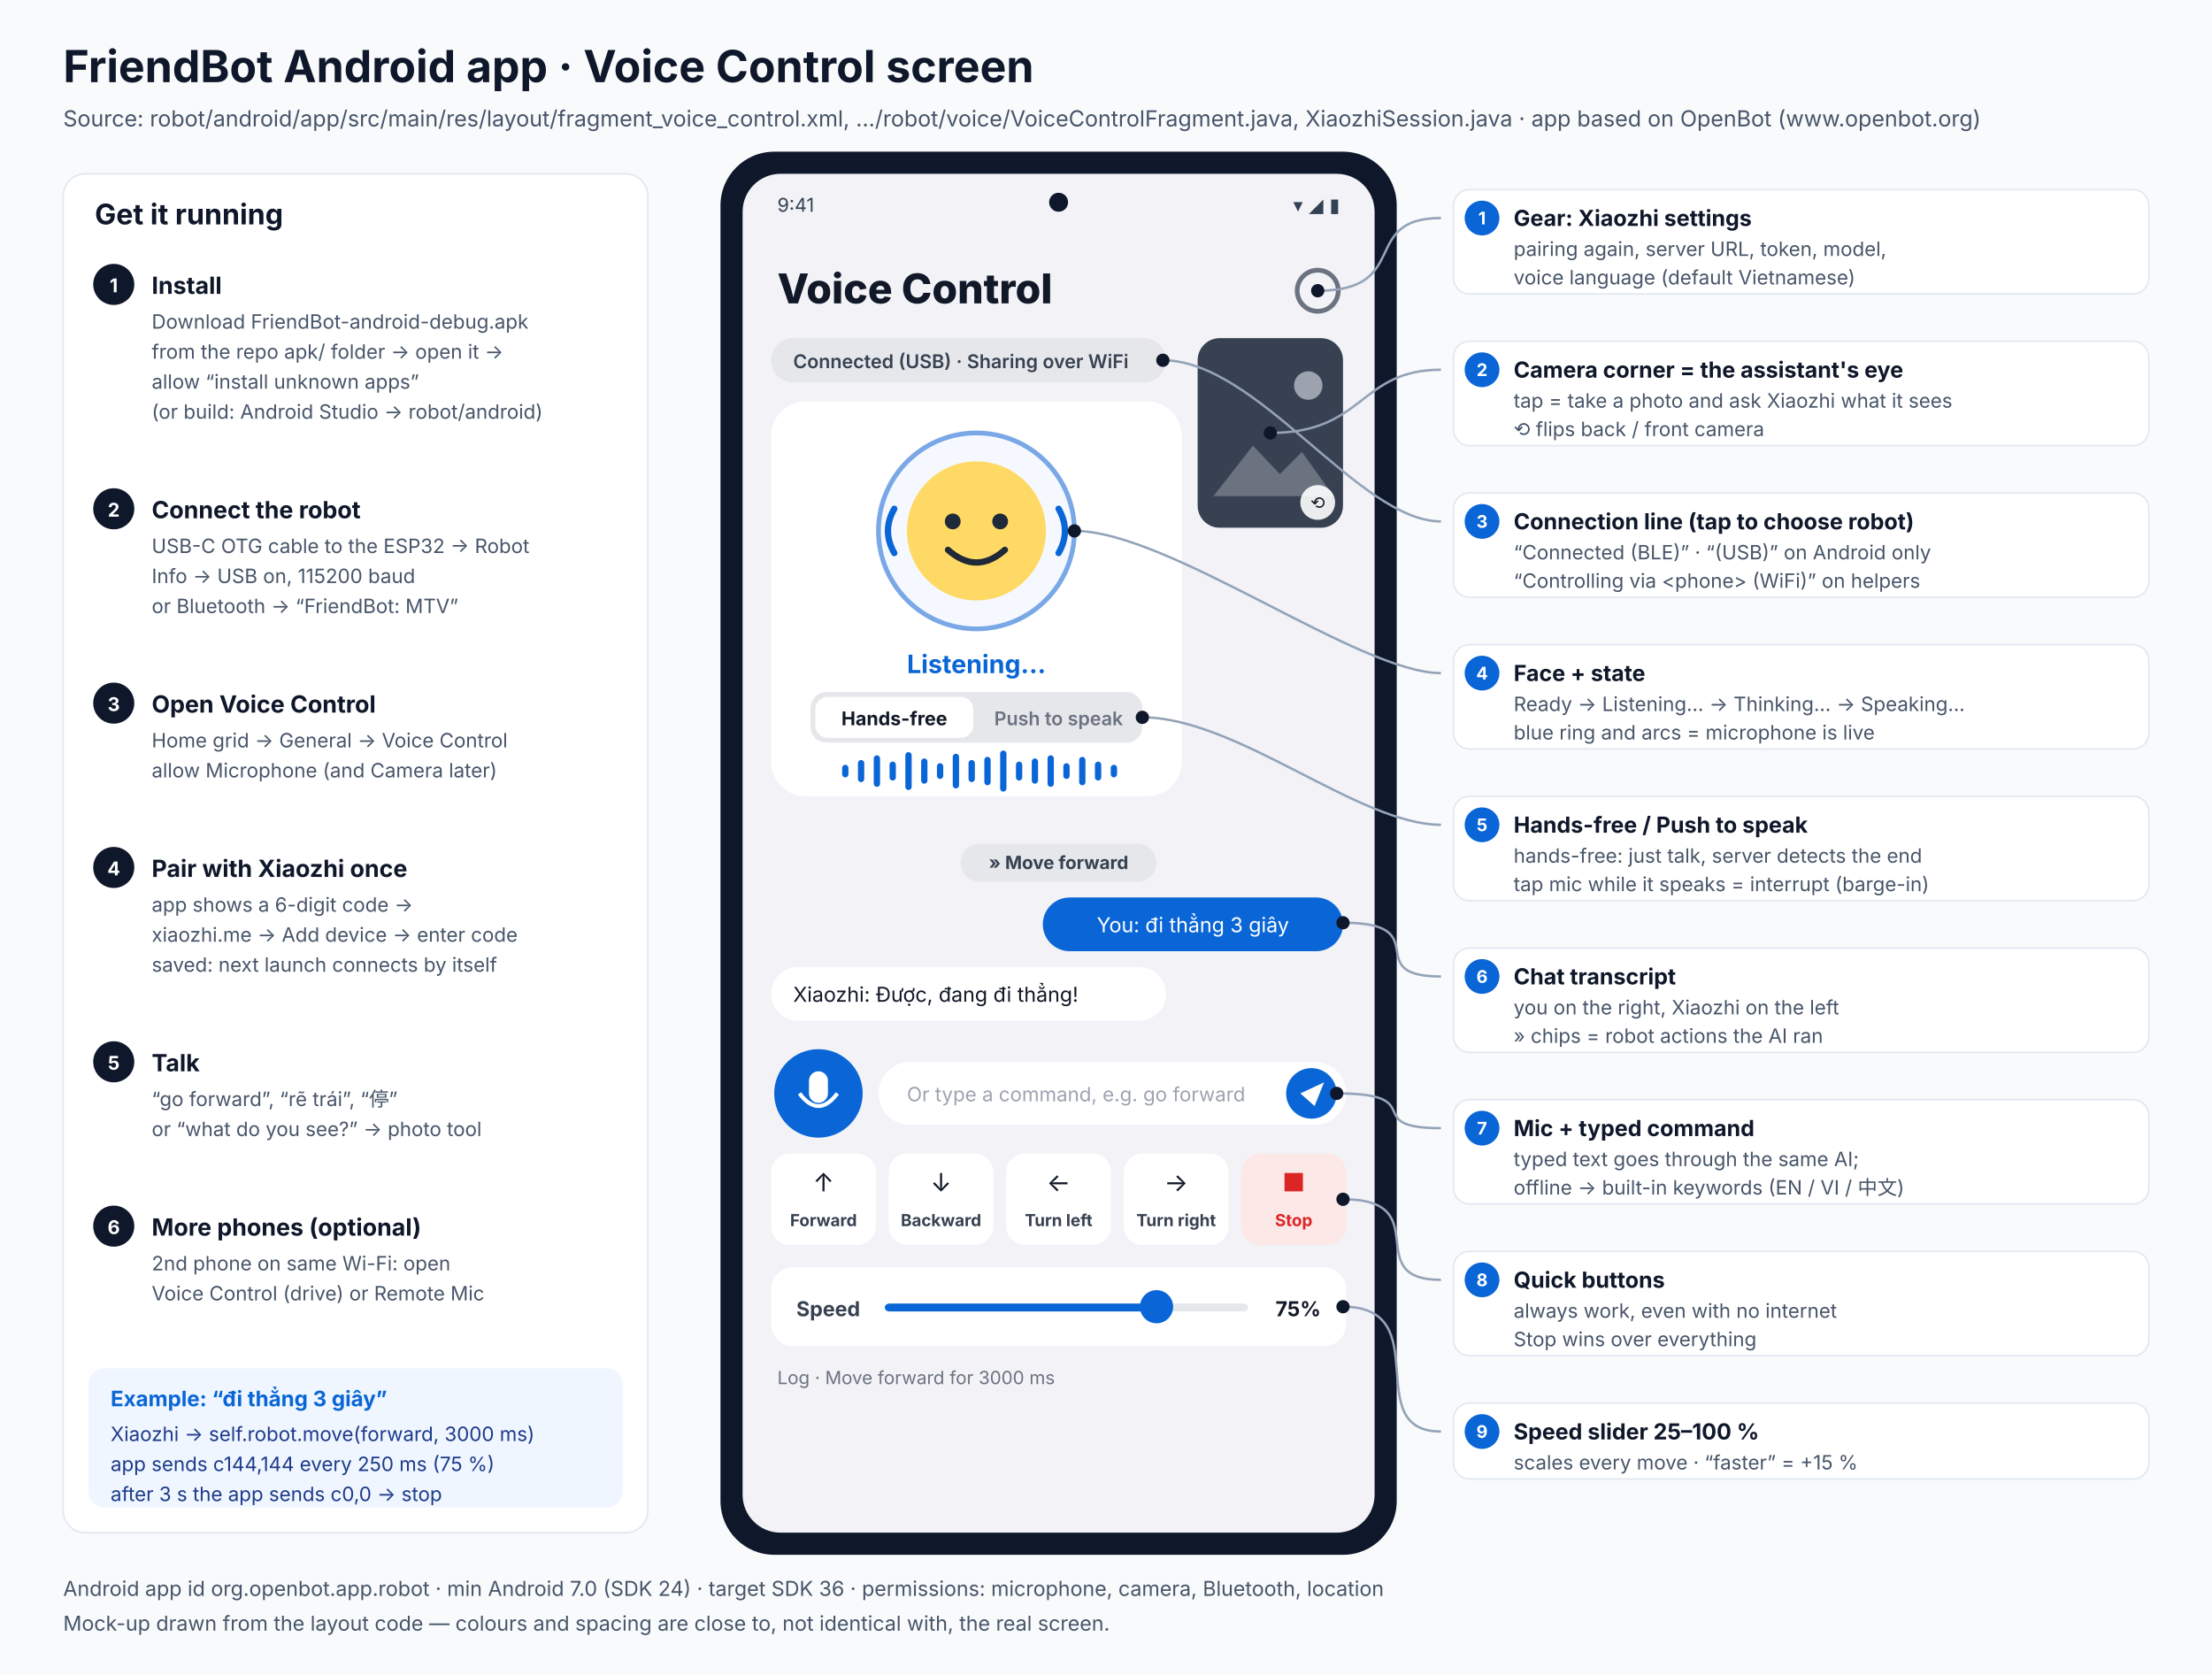
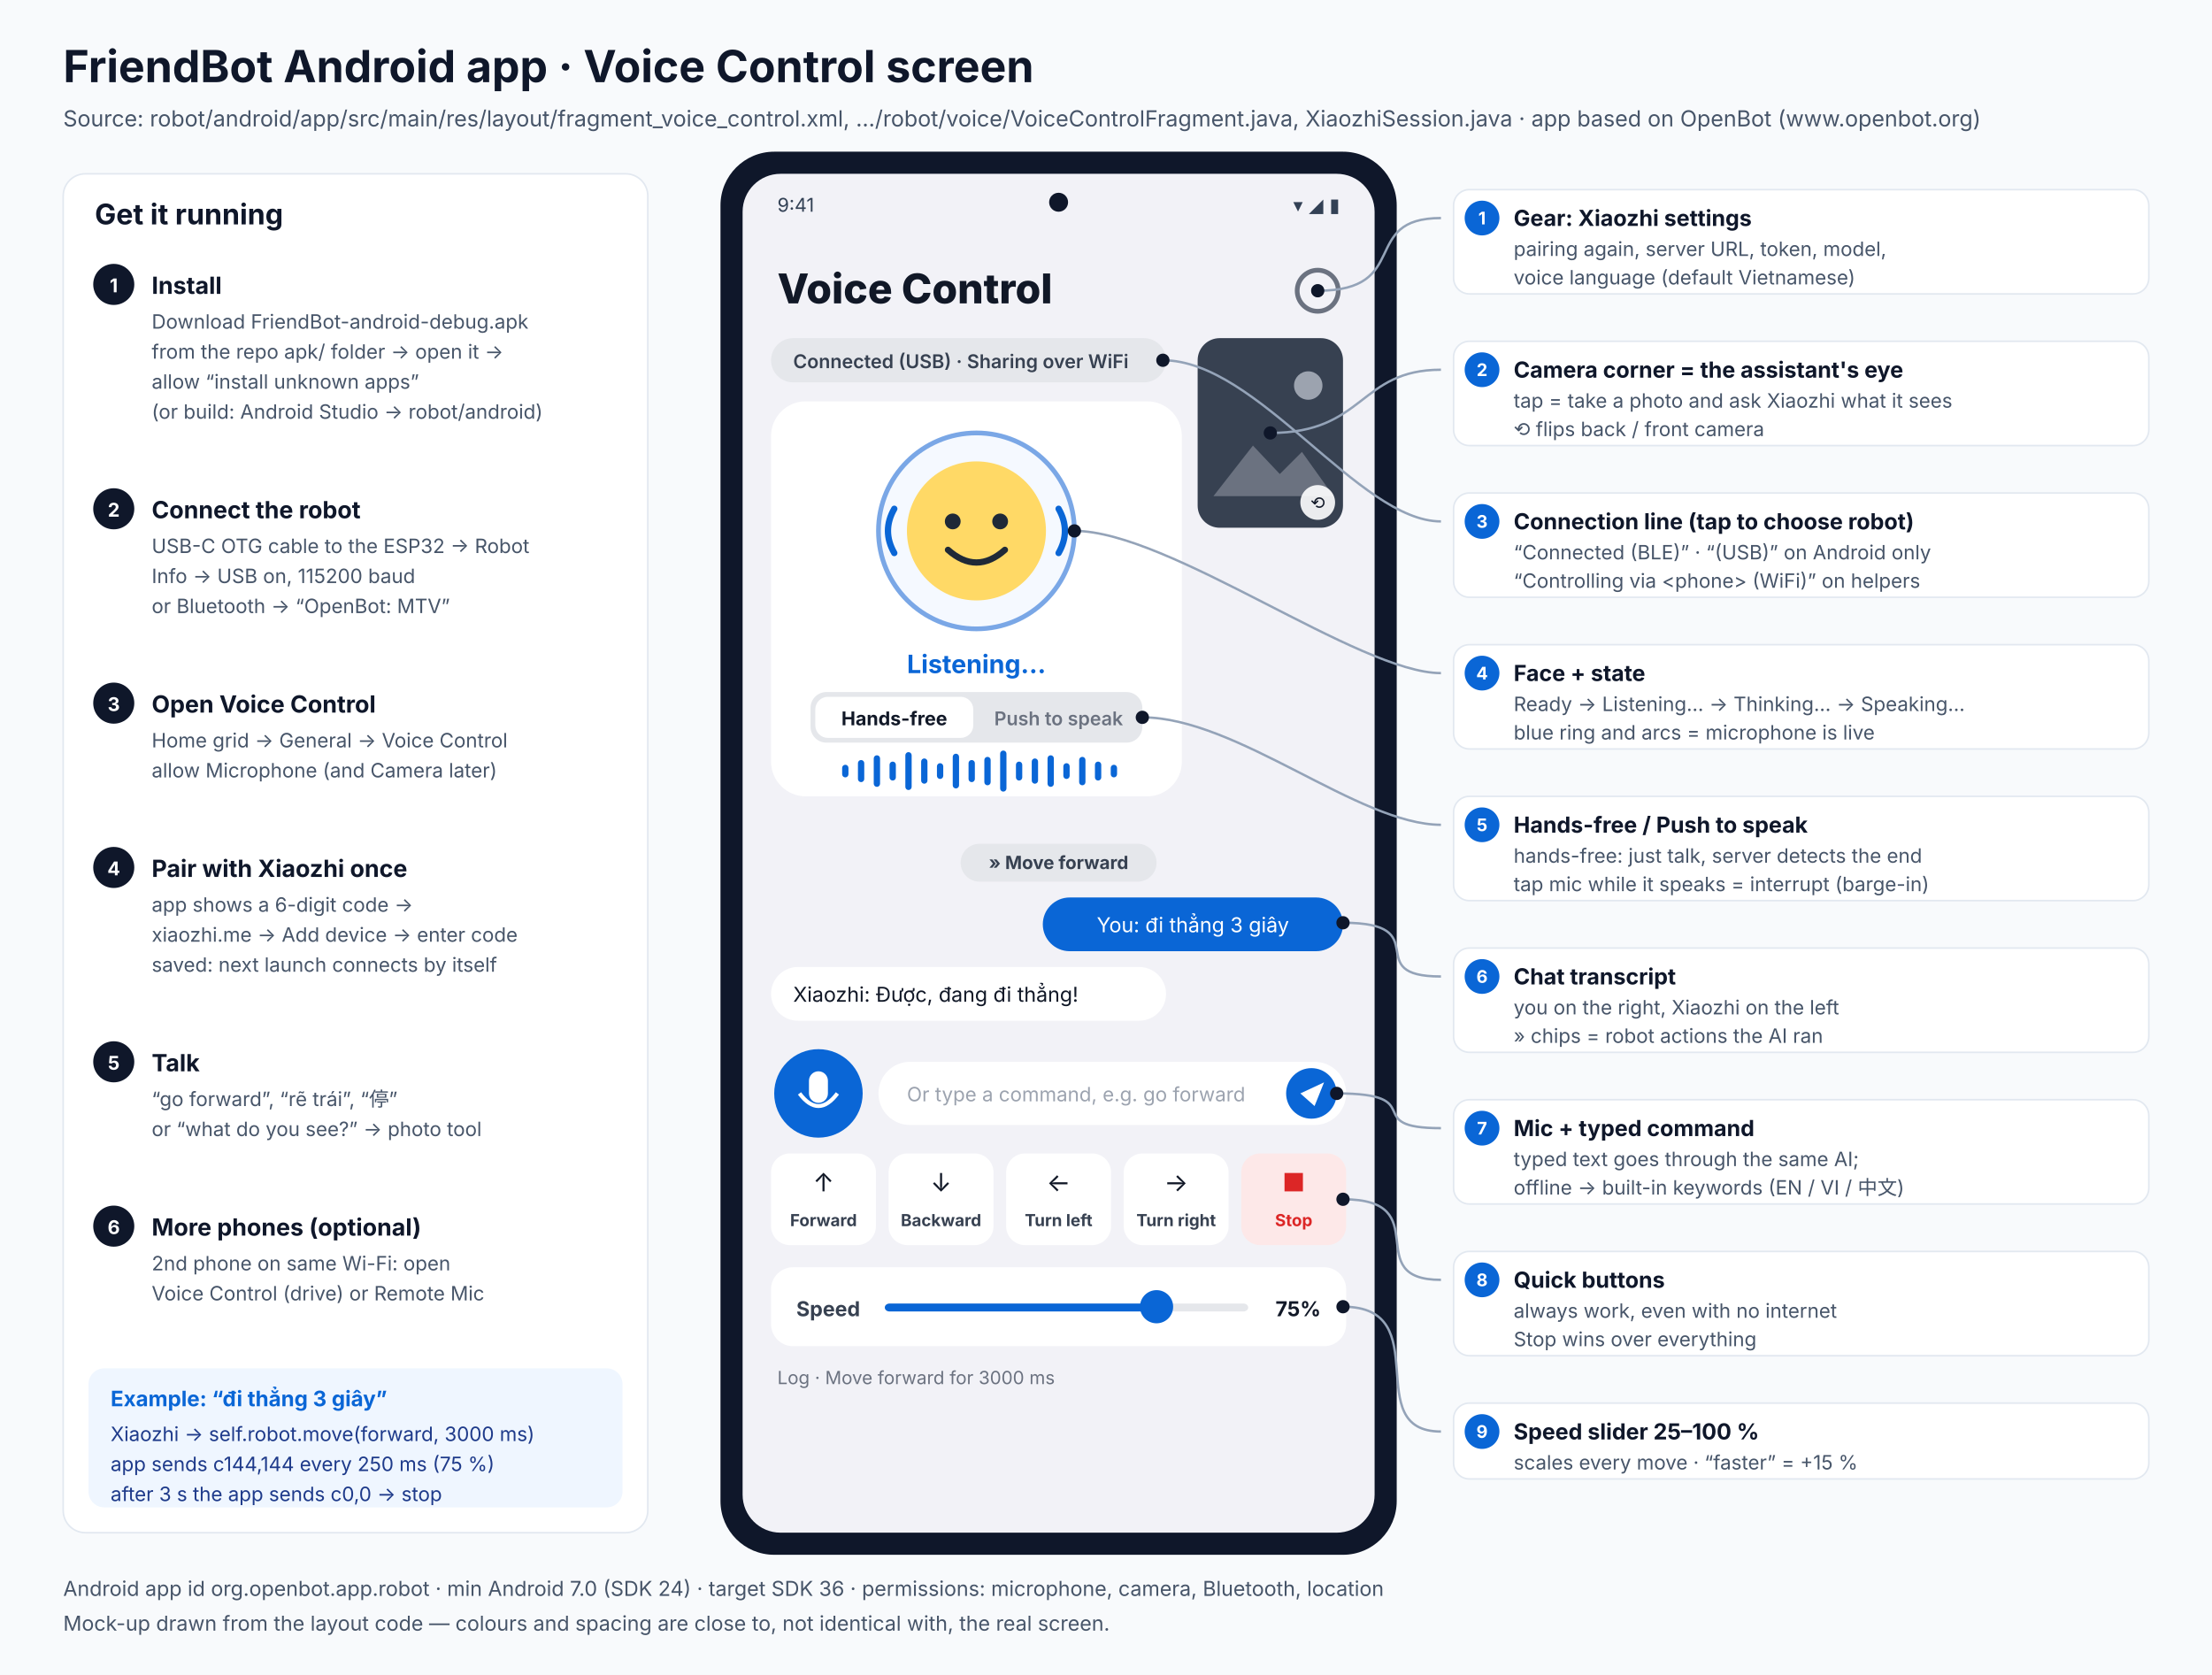
<svg xmlns="http://www.w3.org/2000/svg" width="1400" height="1060" viewBox="0 0 1400 1060" font-family="Inter, Helvetica, Arial, sans-serif">
  <defs>
    <marker id="dot" viewBox="0 0 10 10" refX="5" refY="5" markerWidth="7" markerHeight="7">
      <circle cx="5" cy="5" r="4" fill="#0f172a" />
    </marker>
  </defs>
  <rect width="100%" height="100%" fill="#f8fafc" />
  <text x="40" y="52" font-size="28" font-weight="700" fill="#0f172a">FriendBot Android app · Voice Control screen</text>
  <text x="40" y="80" font-size="14" fill="#475569">Source: robot/android/app/src/main/res/layout/fragment_voice_control.xml, .../robot/voice/VoiceControlFragment.java, XiaozhiSession.java · app based on OpenBot (www.openbot.org)</text>
  <rect x="456" y="96" width="428" height="888" rx="34" fill="#0f172a" />
  <rect x="470" y="110" width="400" height="860" rx="24" fill="#f2f2f7" />
  <circle cx="670.0" cy="128" r="6" fill="#0f172a" />
  <text x="492" y="134" font-size="12" fill="#334155">9:41</text>
  <text x="848" y="134" text-anchor="end" font-size="12" fill="#334155">▾ ◢ ▮</text>
  <text x="492" y="192" font-size="26" font-weight="800" fill="#111827">Voice Control</text>
  <circle cx="834" cy="184" r="13" fill="none" stroke="#6b7280" stroke-width="3" />
  <circle cx="834" cy="184" r="4" fill="#6b7280" />
  <rect x="758" y="214" width="92" height="120" rx="14" fill="#374151" />
  <path d="M768,314 L793,282 L810,300 L824,286 L844,314 Z" fill="#6b7280" />
  <circle cx="828" cy="244" r="9" fill="#9ca3af" />
  <circle cx="834" cy="318" r="11" fill="#ffffff" opacity="0.9" />
  <text x="834" y="322" text-anchor="middle" font-size="11" fill="#111827">⟲</text>
  <rect x="488" y="214" width="250" height="28" rx="14" fill="#e5e7eb" />
  <text x="502" y="233" font-size="12" font-weight="600" fill="#374151">Connected (USB) · Sharing over WiFi</text>
  <rect x="488" y="254" width="260" height="250" rx="22" fill="#ffffff" />
  <circle cx="618.0" cy="336" r="62" fill="#f5f9ff" stroke="#7aa7e6" stroke-width="3" />
  <circle cx="618.0" cy="336" r="44" fill="#ffd966" />
  <circle cx="603.0" cy="330" r="5" fill="#1f2937" />
  <circle cx="633.0" cy="330" r="5" fill="#1f2937" />
  <path d="M600.0,348 Q618.0,364 636.0,348" fill="none" stroke="#1f2937" stroke-width="4" stroke-linecap="round" />
  <path d="M566.0,322 Q558.0,336 566.0,350" fill="none" stroke="#0A66D6" stroke-width="4" stroke-linecap="round" />
  <path d="M670.0,322 Q678.0,336 670.0,350" fill="none" stroke="#0A66D6" stroke-width="4" stroke-linecap="round" />
  <text x="618.0" y="426" text-anchor="middle" font-size="16" font-weight="700" fill="#0A66D6">Listening…</text>
  <rect x="513.0" y="438" width="210" height="32" rx="10" fill="#e5e7eb" />
  <rect x="516.0" y="441" width="100" height="26" rx="8" fill="#ffffff" />
  <text x="566.0" y="459" text-anchor="middle" font-size="12" font-weight="700" fill="#111827">Hands-free</text>
  <text x="670.0" y="459" text-anchor="middle" font-size="12" font-weight="600" fill="#6b7280">Push to speak</text>
  <rect x="533.0" y="484.0" width="4" height="8" rx="2" fill="#0A66D6" />
  <rect x="543.0" y="481.0" width="4" height="14" rx="2" fill="#0A66D6" />
  <rect x="553.0" y="478.0" width="4" height="20" rx="2" fill="#0A66D6" />
  <rect x="563.0" y="482.0" width="4" height="12" rx="2" fill="#0A66D6" />
  <rect x="573.0" y="476.0" width="4" height="24" rx="2" fill="#0A66D6" />
  <rect x="583.0" y="480.0" width="4" height="16" rx="2" fill="#0A66D6" />
  <rect x="593.0" y="483.0" width="4" height="10" rx="2" fill="#0A66D6" />
  <rect x="603.0" y="477.0" width="4" height="22" rx="2" fill="#0A66D6" />
  <rect x="613.0" y="481.0" width="4" height="14" rx="2" fill="#0A66D6" />
  <rect x="623.0" y="479.0" width="4" height="18" rx="2" fill="#0A66D6" />
  <rect x="633.0" y="475.0" width="4" height="26" rx="2" fill="#0A66D6" />
  <rect x="643.0" y="482.0" width="4" height="12" rx="2" fill="#0A66D6" />
  <rect x="653.0" y="480.0" width="4" height="16" rx="2" fill="#0A66D6" />
  <rect x="663.0" y="478.0" width="4" height="20" rx="2" fill="#0A66D6" />
  <rect x="673.0" y="483.0" width="4" height="10" rx="2" fill="#0A66D6" />
  <rect x="683.0" y="479.0" width="4" height="18" rx="2" fill="#0A66D6" />
  <rect x="693.0" y="482.0" width="4" height="12" rx="2" fill="#0A66D6" />
  <rect x="703.0" y="484.0" width="4" height="8" rx="2" fill="#0A66D6" />
  <rect x="608.0" y="534" width="124" height="24" rx="12" fill="#e5e7eb" />
  <text x="670.0" y="550" text-anchor="middle" font-size="11.5" font-weight="700" fill="#374151">» Move forward</text>
  <rect x="660" y="568" width="190" height="34" rx="17" fill="#0A66D6" />
  <text x="755" y="590" text-anchor="middle" font-size="13" fill="#ffffff">You: đi thẳng 3 giây</text>
  <rect x="488" y="612" width="250" height="34" rx="17" fill="#ffffff" />
  <text x="502" y="634" font-size="13" fill="#111827">Xiaozhi: Được, đang đi thẳng!</text>
  <circle cx="518" cy="692" r="28" fill="#0A66D6" />
  <rect x="512" y="678" width="12" height="20" rx="6" fill="#fff" />
  <path d="M506,692 Q518,708 530,692" fill="none" stroke="#fff" stroke-width="2.5" />
  <rect x="556" y="672" width="296" height="40" rx="20" fill="#ffffff" />
  <text x="574" y="697" font-size="12.5" fill="#9ca3af">Or type a command, e.g. go forward</text>
  <circle cx="830" cy="692" r="16" fill="#0A66D6" />
  <path d="M823,692 L838,685 L832,700 Z" fill="#fff" />
  <rect x="488.0" y="730" width="66.4" height="58" rx="12" fill="#ffffff" />
  <text x="521.2" y="754" text-anchor="middle" font-size="16" fill="#111827">↑</text>
  <text x="521.2" y="776" text-anchor="middle" font-size="10.5" font-weight="700" fill="#374151">Forward</text>
  <rect x="562.4" y="730" width="66.4" height="58" rx="12" fill="#ffffff" />
  <text x="595.6" y="754" text-anchor="middle" font-size="16" fill="#111827">↓</text>
  <text x="595.6" y="776" text-anchor="middle" font-size="10.5" font-weight="700" fill="#374151">Backward</text>
  <rect x="636.8" y="730" width="66.4" height="58" rx="12" fill="#ffffff" />
  <text x="670.0" y="754" text-anchor="middle" font-size="16" fill="#111827">←</text>
  <text x="670.0" y="776" text-anchor="middle" font-size="10.5" font-weight="700" fill="#374151">Turn left</text>
  <rect x="711.2" y="730" width="66.4" height="58" rx="12" fill="#ffffff" />
  <text x="744.4" y="754" text-anchor="middle" font-size="16" fill="#111827">→</text>
  <text x="744.4" y="776" text-anchor="middle" font-size="10.5" font-weight="700" fill="#374151">Turn right</text>
  <rect x="785.6" y="730" width="66.4" height="58" rx="12" fill="#fde8e8" />
  <text x="818.8" y="754" text-anchor="middle" font-size="16" fill="#dc2626">■</text>
  <text x="818.8" y="776" text-anchor="middle" font-size="10.5" font-weight="700" fill="#dc2626">Stop</text>
  <rect x="488" y="802" width="364" height="50" rx="14" fill="#ffffff" />
  <text x="504" y="833" font-size="13" font-weight="700" fill="#374151">Speed</text>
  <rect x="560" y="825" width="230" height="5" rx="3" fill="#e5e7eb" />
  <rect x="560" y="825" width="172" height="5" rx="3" fill="#0A66D6" />
  <circle cx="732" cy="827" r="10" fill="#0A66D6" stroke="#0A66D6" />
  <text x="836" y="833" text-anchor="end" font-size="13" font-weight="700" fill="#111827">75%</text>
  <text x="492" y="876" font-size="11.5" fill="#6b7280">Log · Move forward for 3000 ms</text>
  <path d="M912,138 C860,138 894,184 834,184" fill="none" stroke="#94a3b8" stroke-width="1.5" marker-end="url(#dot)" />
  <rect x="920" y="120" width="440" height="66" rx="10" fill="#ffffff" stroke="#e2e8f0" />
  <circle cx="938" cy="138" r="11" fill="#0A66D6" />
  <text x="938" y="142" text-anchor="middle" font-size="11" font-weight="700" fill="#fff">1</text>
  <text x="958" y="143" font-size="14" font-weight="700" fill="#0f172a">Gear: Xiaozhi settings</text>
  <text x="958" y="162" font-size="12.5" fill="#475569">pairing again, server URL, token, model,</text>
  <text x="958" y="180" font-size="12.5" fill="#475569">voice language (default Vietnamese)</text>
  <path d="M912,234 C860,234 864,274 804,274" fill="none" stroke="#94a3b8" stroke-width="1.5" marker-end="url(#dot)" />
  <rect x="920" y="216" width="440" height="66" rx="10" fill="#ffffff" stroke="#e2e8f0" />
  <circle cx="938" cy="234" r="11" fill="#0A66D6" />
  <text x="938" y="238" text-anchor="middle" font-size="11" font-weight="700" fill="#fff">2</text>
  <text x="958" y="239" font-size="14" font-weight="700" fill="#0f172a">Camera corner = the assistant's eye</text>
  <text x="958" y="258" font-size="12.5" fill="#475569">tap = take a photo and ask Xiaozhi what it sees</text>
  <text x="958" y="276" font-size="12.5" fill="#475569">⟲ flips back / front camera</text>
  <path d="M912,330 C860,330 796,228 736,228" fill="none" stroke="#94a3b8" stroke-width="1.5" marker-end="url(#dot)" />
  <rect x="920" y="312" width="440" height="66" rx="10" fill="#ffffff" stroke="#e2e8f0" />
  <circle cx="938" cy="330" r="11" fill="#0A66D6" />
  <text x="938" y="334" text-anchor="middle" font-size="11" font-weight="700" fill="#fff">3</text>
  <text x="958" y="335" font-size="14" font-weight="700" fill="#0f172a">Connection line (tap to choose robot)</text>
  <text x="958" y="354" font-size="12.5" fill="#475569">“Connected (BLE)” · “(USB)” on Android only</text>
  <text x="958" y="372" font-size="12.5" fill="#475569">“Controlling via &lt;phone&gt; (WiFi)” on helpers</text>
  <path d="M912,426 C860,426 740.0,336 680.0,336" fill="none" stroke="#94a3b8" stroke-width="1.5" marker-end="url(#dot)" />
  <rect x="920" y="408" width="440" height="66" rx="10" fill="#ffffff" stroke="#e2e8f0" />
  <circle cx="938" cy="426" r="11" fill="#0A66D6" />
  <text x="938" y="430" text-anchor="middle" font-size="11" font-weight="700" fill="#fff">4</text>
  <text x="958" y="431" font-size="14" font-weight="700" fill="#0f172a">Face + state</text>
  <text x="958" y="450" font-size="12.5" fill="#475569">Ready → Listening… → Thinking… → Speaking…</text>
  <text x="958" y="468" font-size="12.5" fill="#475569">blue ring and arcs = microphone is live</text>
  <path d="M912,522 C860,522 783.0,454 723.0,454" fill="none" stroke="#94a3b8" stroke-width="1.5" marker-end="url(#dot)" />
  <rect x="920" y="504" width="440" height="66" rx="10" fill="#ffffff" stroke="#e2e8f0" />
  <circle cx="938" cy="522" r="11" fill="#0A66D6" />
  <text x="938" y="526" text-anchor="middle" font-size="11" font-weight="700" fill="#fff">5</text>
  <text x="958" y="527" font-size="14" font-weight="700" fill="#0f172a">Hands-free / Push to speak</text>
  <text x="958" y="546" font-size="12.5" fill="#475569">hands-free: just talk, server detects the end</text>
  <text x="958" y="564" font-size="12.5" fill="#475569">tap mic while it speaks = interrupt (barge-in)</text>
  <path d="M912,618 C860,618 910,584 850,584" fill="none" stroke="#94a3b8" stroke-width="1.5" marker-end="url(#dot)" />
  <rect x="920" y="600" width="440" height="66" rx="10" fill="#ffffff" stroke="#e2e8f0" />
  <circle cx="938" cy="618" r="11" fill="#0A66D6" />
  <text x="938" y="622" text-anchor="middle" font-size="11" font-weight="700" fill="#fff">6</text>
  <text x="958" y="623" font-size="14" font-weight="700" fill="#0f172a">Chat transcript</text>
  <text x="958" y="642" font-size="12.5" fill="#475569">you on the right, Xiaozhi on the left</text>
  <text x="958" y="660" font-size="12.5" fill="#475569">» chips = robot actions the AI ran</text>
  <path d="M912,714 C860,714 906,692 846,692" fill="none" stroke="#94a3b8" stroke-width="1.5" marker-end="url(#dot)" />
  <rect x="920" y="696" width="440" height="66" rx="10" fill="#ffffff" stroke="#e2e8f0" />
  <circle cx="938" cy="714" r="11" fill="#0A66D6" />
  <text x="938" y="718" text-anchor="middle" font-size="11" font-weight="700" fill="#fff">7</text>
  <text x="958" y="719" font-size="14" font-weight="700" fill="#0f172a">Mic + typed command</text>
  <text x="958" y="738" font-size="12.5" fill="#475569">typed text goes through the same AI;</text>
  <text x="958" y="756" font-size="12.5" fill="#475569">offline → built-in keywords (EN / VI / 中文)</text>
  <path d="M912,810 C860,810 910,759 850,759" fill="none" stroke="#94a3b8" stroke-width="1.5" marker-end="url(#dot)" />
  <rect x="920" y="792" width="440" height="66" rx="10" fill="#ffffff" stroke="#e2e8f0" />
  <circle cx="938" cy="810" r="11" fill="#0A66D6" />
  <text x="938" y="814" text-anchor="middle" font-size="11" font-weight="700" fill="#fff">8</text>
  <text x="958" y="815" font-size="14" font-weight="700" fill="#0f172a">Quick buttons</text>
  <text x="958" y="834" font-size="12.5" fill="#475569">always work, even with no internet</text>
  <text x="958" y="852" font-size="12.5" fill="#475569">Stop wins over everything</text>
  <path d="M912,906 C860,906 910,827 850,827" fill="none" stroke="#94a3b8" stroke-width="1.5" marker-end="url(#dot)" />
  <rect x="920" y="888" width="440" height="48" rx="10" fill="#ffffff" stroke="#e2e8f0" />
  <circle cx="938" cy="906" r="11" fill="#0A66D6" />
  <text x="938" y="910" text-anchor="middle" font-size="11" font-weight="700" fill="#fff">9</text>
  <text x="958" y="911" font-size="14" font-weight="700" fill="#0f172a">Speed slider 25–100 %</text>
  <text x="958" y="930" font-size="12.5" fill="#475569">scales every move · “faster” = +15 %</text>
  <rect x="40" y="110" width="370" height="860" rx="14" fill="#ffffff" stroke="#e2e8f0" />
  <text x="60" y="142" font-size="18" font-weight="700" fill="#0f172a">Get it running</text>
  <circle cx="72" cy="180" r="13" fill="#0f172a" />
  <text x="72" y="185" text-anchor="middle" font-size="12" font-weight="700" fill="#fff">1</text>
  <text x="96" y="186" font-size="15" font-weight="700" fill="#0f172a">Install</text>
  <text x="96" y="208" font-size="12.5" fill="#475569">Download FriendBot-android-debug.apk</text>
  <text x="96" y="227" font-size="12.5" fill="#475569">from the repo apk/ folder → open it →</text>
  <text x="96" y="246" font-size="12.5" fill="#475569">allow “install unknown apps”</text>
  <text x="96" y="265" font-size="12.5" fill="#475569">(or build: Android Studio → robot/android)</text>
  <circle cx="72" cy="322" r="13" fill="#0f172a" />
  <text x="72" y="327" text-anchor="middle" font-size="12" font-weight="700" fill="#fff">2</text>
  <text x="96" y="328" font-size="15" font-weight="700" fill="#0f172a">Connect the robot</text>
  <text x="96" y="350" font-size="12.5" fill="#475569">USB-C OTG cable to the ESP32 → Robot</text>
  <text x="96" y="369" font-size="12.5" fill="#475569">Info → USB on, 115200 baud</text>
-   <text x="96" y="388" font-size="12.5" fill="#475569">or Bluetooth → “FriendBot: MTV”</text>
+   <text x="96" y="388" font-size="12.5" fill="#475569">or Bluetooth → “OpenBot: MTV”</text>
  <circle cx="72" cy="445" r="13" fill="#0f172a" />
  <text x="72" y="450" text-anchor="middle" font-size="12" font-weight="700" fill="#fff">3</text>
  <text x="96" y="451" font-size="15" font-weight="700" fill="#0f172a">Open Voice Control</text>
  <text x="96" y="473" font-size="12.5" fill="#475569">Home grid → General → Voice Control</text>
  <text x="96" y="492" font-size="12.5" fill="#475569">allow Microphone (and Camera later)</text>
  <circle cx="72" cy="549" r="13" fill="#0f172a" />
  <text x="72" y="554" text-anchor="middle" font-size="12" font-weight="700" fill="#fff">4</text>
  <text x="96" y="555" font-size="15" font-weight="700" fill="#0f172a">Pair with Xiaozhi once</text>
  <text x="96" y="577" font-size="12.5" fill="#475569">app shows a 6-digit code →</text>
  <text x="96" y="596" font-size="12.5" fill="#475569">xiaozhi.me → Add device → enter code</text>
  <text x="96" y="615" font-size="12.5" fill="#475569">saved: next launch connects by itself</text>
  <circle cx="72" cy="672" r="13" fill="#0f172a" />
  <text x="72" y="677" text-anchor="middle" font-size="12" font-weight="700" fill="#fff">5</text>
  <text x="96" y="678" font-size="15" font-weight="700" fill="#0f172a">Talk</text>
  <text x="96" y="700" font-size="12.5" fill="#475569">“go forward”, “rẽ trái”, “停”</text>
  <text x="96" y="719" font-size="12.5" fill="#475569">or “what do you see?” → photo tool</text>
  <circle cx="72" cy="776" r="13" fill="#0f172a" />
  <text x="72" y="781" text-anchor="middle" font-size="12" font-weight="700" fill="#fff">6</text>
  <text x="96" y="782" font-size="15" font-weight="700" fill="#0f172a">More phones (optional)</text>
  <text x="96" y="804" font-size="12.5" fill="#475569">2nd phone on same Wi-Fi: open</text>
  <text x="96" y="823" font-size="12.5" fill="#475569">Voice Control (drive) or Remote Mic</text>
  <rect x="56" y="866" width="338" height="88" rx="10" fill="#eff6ff" />
  <text x="70" y="890" font-size="13.5" font-weight="700" fill="#0A66D6">Example: “đi thẳng 3 giây”</text>
  <text x="70" y="912" font-size="12.5" fill="#1e3a8a">Xiaozhi → self.robot.move(forward, 3000 ms)</text>
  <text x="70" y="931" font-size="12.5" fill="#1e3a8a">app sends c144,144 every 250 ms (75 %)</text>
  <text x="70" y="950" font-size="12.5" fill="#1e3a8a">after 3 s the app sends c0,0 → stop</text>
  <text x="40" y="1010" font-size="13" fill="#475569">Android app id org.openbot.app.robot · min Android 7.0 (SDK 24) · target SDK 36 · permissions: microphone, camera, Bluetooth, location</text>
  <text x="40" y="1032" font-size="13" fill="#475569">Mock-up drawn from the layout code — colours and spacing are close to, not identical with, the real screen.</text>
</svg>
